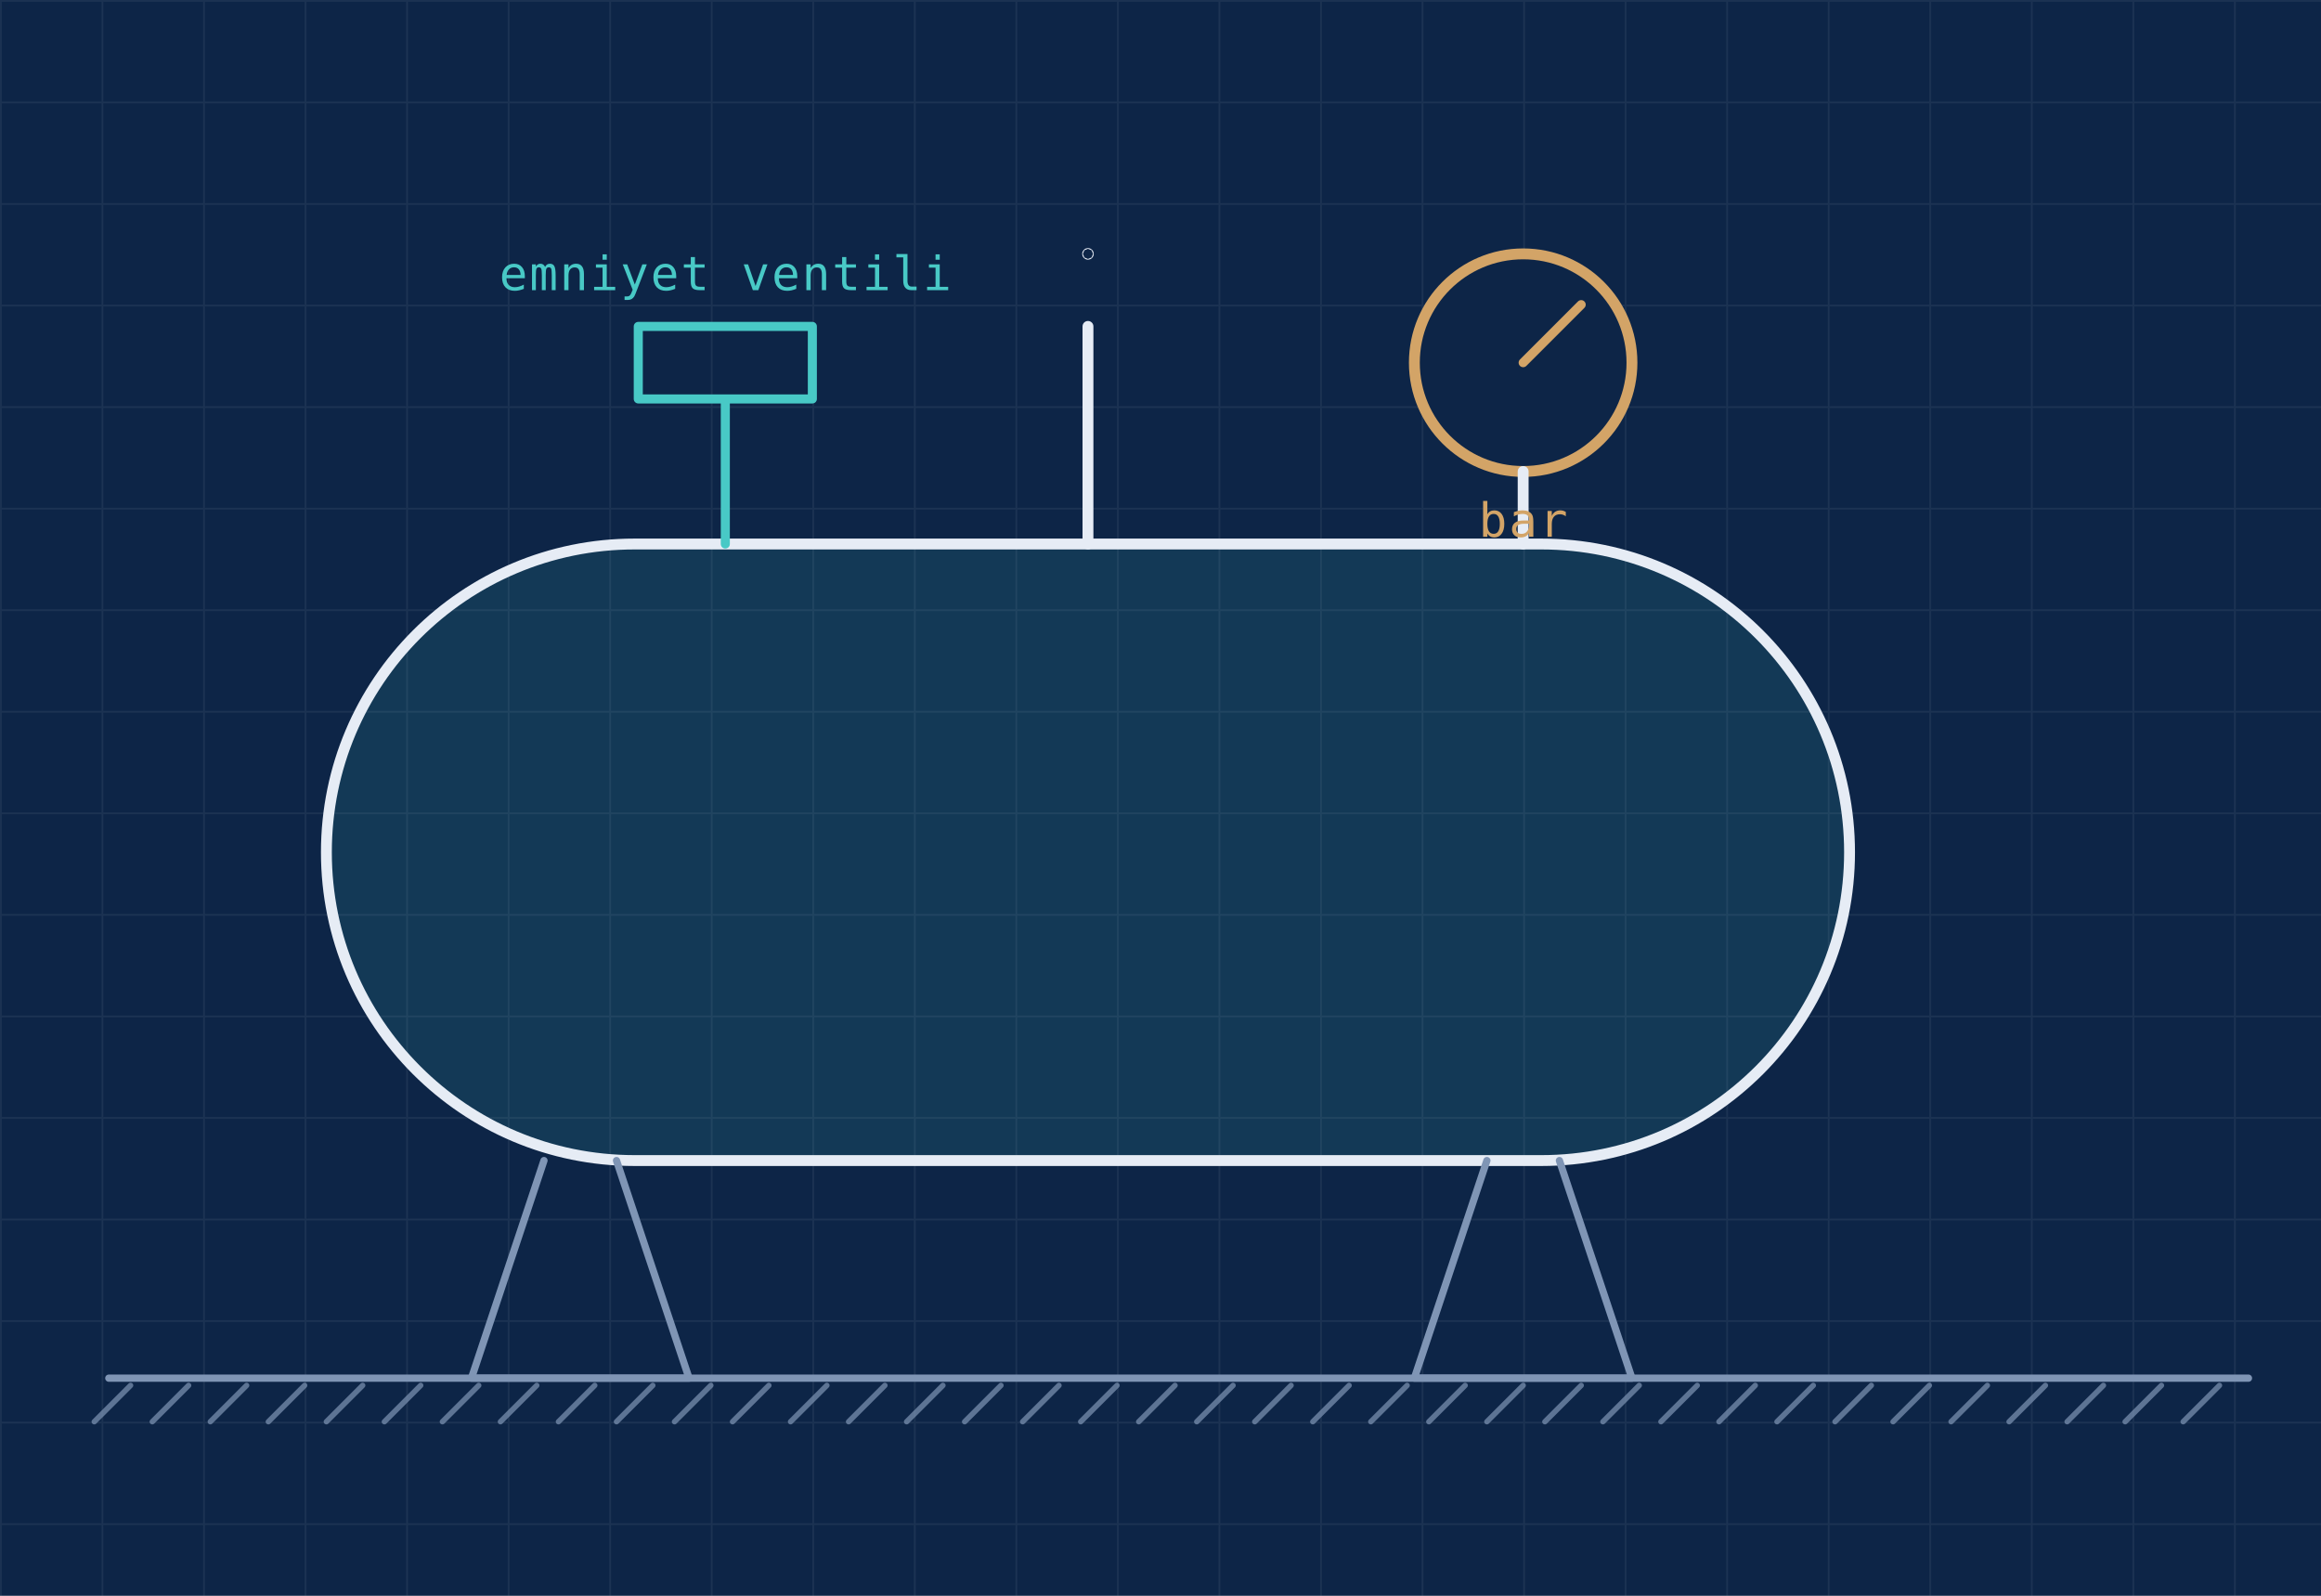
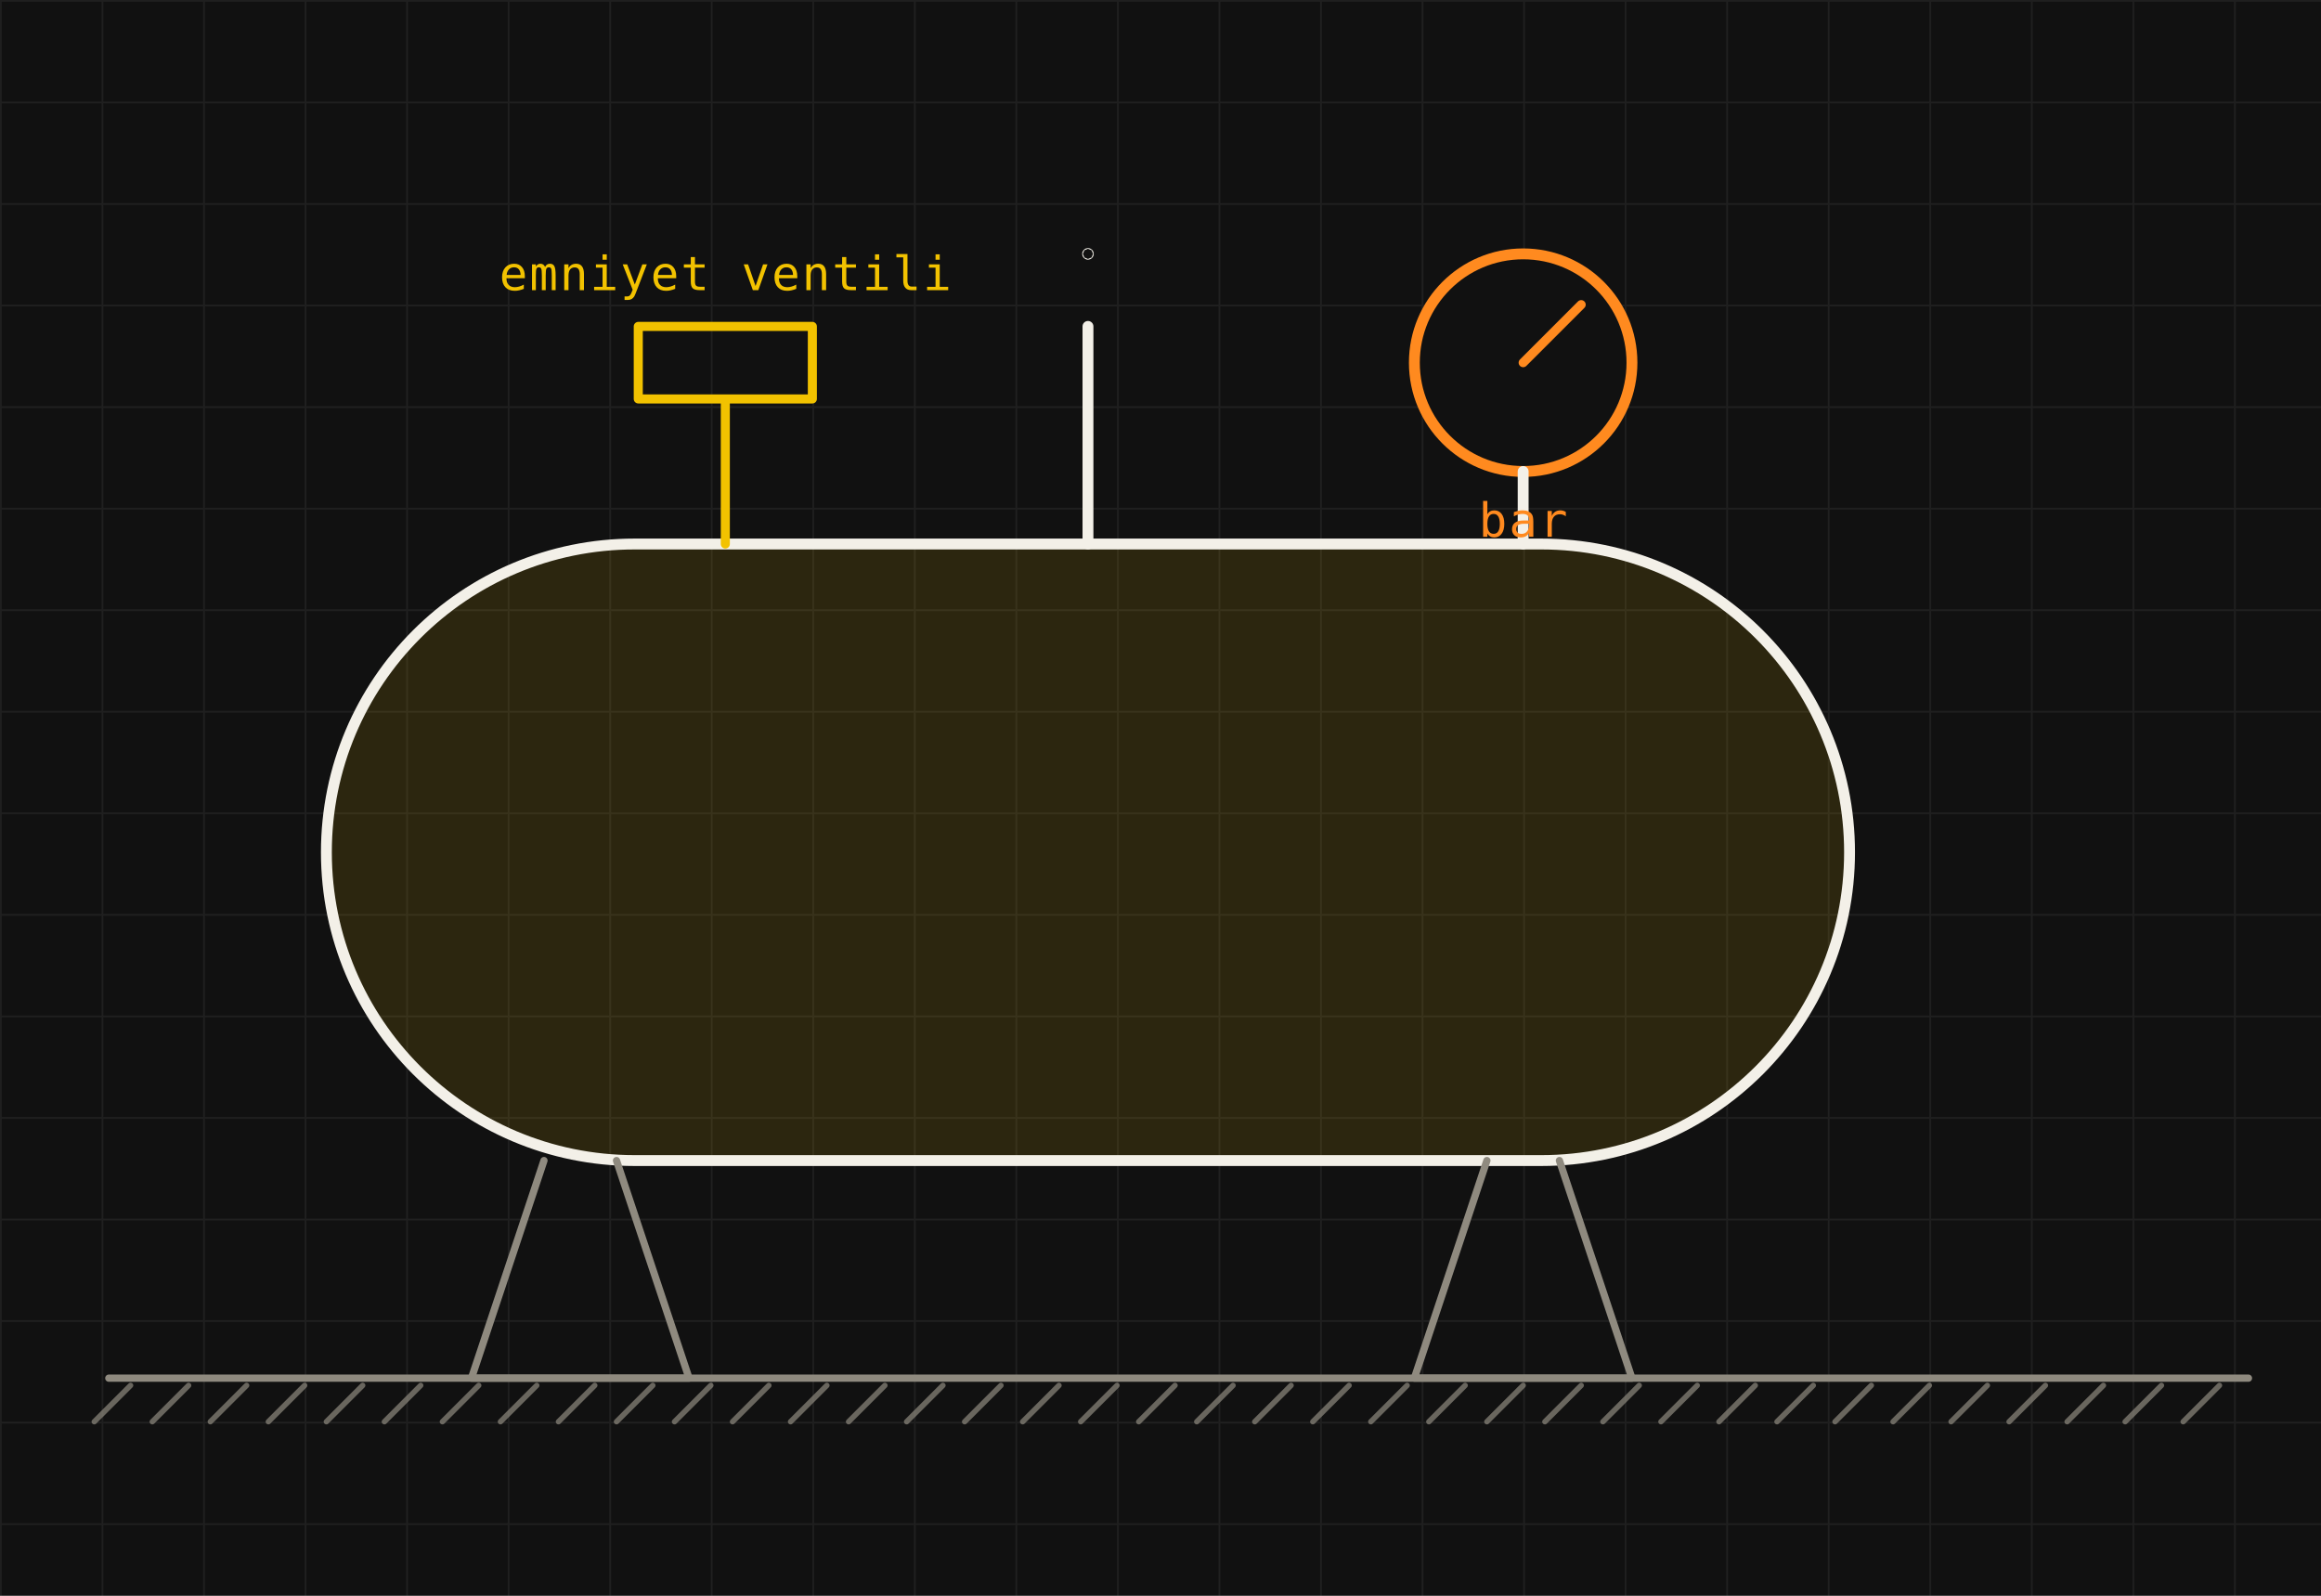
<svg xmlns="http://www.w3.org/2000/svg" viewBox="0 0 640 440" width="640" height="440" role="img" aria-label="Kalorifer Kazanı Kontrolü: Isıtma Sezonu Öncesi Kontrol Listesi: konu çizimi">
  <defs>
    <pattern id="g" width="28" height="28" patternUnits="userSpaceOnUse">
      <path d="M28 0H0V28" fill="none" stroke="#ffffff" stroke-opacity=".06" />
    </pattern>
  </defs>
-   <rect width="640" height="440" fill="#0d2547" />
+   <rect width="640" height="440" fill="#111111" />
  <rect width="640" height="440" fill="url(#g)" />
-   <line x1="30" y1="380" x2="620" y2="380" stroke="#7f95b5" stroke-width="2" opacity="1" stroke-linecap="round" />
-   <line x1="36" y1="382" x2="26" y2="392" stroke="#7f95b5" stroke-width="1.5" opacity="0.7" stroke-linecap="round" />
-   <line x1="52" y1="382" x2="42" y2="392" stroke="#7f95b5" stroke-width="1.5" opacity="0.7" stroke-linecap="round" />
-   <line x1="68" y1="382" x2="58" y2="392" stroke="#7f95b5" stroke-width="1.5" opacity="0.7" stroke-linecap="round" />
-   <line x1="84" y1="382" x2="74" y2="392" stroke="#7f95b5" stroke-width="1.5" opacity="0.7" stroke-linecap="round" />
-   <line x1="100" y1="382" x2="90" y2="392" stroke="#7f95b5" stroke-width="1.5" opacity="0.7" stroke-linecap="round" />
-   <line x1="116" y1="382" x2="106" y2="392" stroke="#7f95b5" stroke-width="1.5" opacity="0.7" stroke-linecap="round" />
-   <line x1="132" y1="382" x2="122" y2="392" stroke="#7f95b5" stroke-width="1.5" opacity="0.7" stroke-linecap="round" />
-   <line x1="148" y1="382" x2="138" y2="392" stroke="#7f95b5" stroke-width="1.5" opacity="0.7" stroke-linecap="round" />
-   <line x1="164" y1="382" x2="154" y2="392" stroke="#7f95b5" stroke-width="1.5" opacity="0.7" stroke-linecap="round" />
-   <line x1="180" y1="382" x2="170" y2="392" stroke="#7f95b5" stroke-width="1.5" opacity="0.7" stroke-linecap="round" />
-   <line x1="196" y1="382" x2="186" y2="392" stroke="#7f95b5" stroke-width="1.5" opacity="0.7" stroke-linecap="round" />
-   <line x1="212" y1="382" x2="202" y2="392" stroke="#7f95b5" stroke-width="1.5" opacity="0.7" stroke-linecap="round" />
-   <line x1="228" y1="382" x2="218" y2="392" stroke="#7f95b5" stroke-width="1.5" opacity="0.7" stroke-linecap="round" />
-   <line x1="244" y1="382" x2="234" y2="392" stroke="#7f95b5" stroke-width="1.5" opacity="0.7" stroke-linecap="round" />
-   <line x1="260" y1="382" x2="250" y2="392" stroke="#7f95b5" stroke-width="1.5" opacity="0.7" stroke-linecap="round" />
-   <line x1="276" y1="382" x2="266" y2="392" stroke="#7f95b5" stroke-width="1.5" opacity="0.7" stroke-linecap="round" />
-   <line x1="292" y1="382" x2="282" y2="392" stroke="#7f95b5" stroke-width="1.5" opacity="0.7" stroke-linecap="round" />
-   <line x1="308" y1="382" x2="298" y2="392" stroke="#7f95b5" stroke-width="1.5" opacity="0.7" stroke-linecap="round" />
-   <line x1="324" y1="382" x2="314" y2="392" stroke="#7f95b5" stroke-width="1.5" opacity="0.7" stroke-linecap="round" />
-   <line x1="340" y1="382" x2="330" y2="392" stroke="#7f95b5" stroke-width="1.5" opacity="0.7" stroke-linecap="round" />
-   <line x1="356" y1="382" x2="346" y2="392" stroke="#7f95b5" stroke-width="1.5" opacity="0.7" stroke-linecap="round" />
-   <line x1="372" y1="382" x2="362" y2="392" stroke="#7f95b5" stroke-width="1.5" opacity="0.7" stroke-linecap="round" />
-   <line x1="388" y1="382" x2="378" y2="392" stroke="#7f95b5" stroke-width="1.5" opacity="0.7" stroke-linecap="round" />
-   <line x1="404" y1="382" x2="394" y2="392" stroke="#7f95b5" stroke-width="1.5" opacity="0.7" stroke-linecap="round" />
-   <line x1="420" y1="382" x2="410" y2="392" stroke="#7f95b5" stroke-width="1.5" opacity="0.7" stroke-linecap="round" />
-   <line x1="436" y1="382" x2="426" y2="392" stroke="#7f95b5" stroke-width="1.5" opacity="0.7" stroke-linecap="round" />
-   <line x1="452" y1="382" x2="442" y2="392" stroke="#7f95b5" stroke-width="1.5" opacity="0.7" stroke-linecap="round" />
-   <line x1="468" y1="382" x2="458" y2="392" stroke="#7f95b5" stroke-width="1.5" opacity="0.7" stroke-linecap="round" />
-   <line x1="484" y1="382" x2="474" y2="392" stroke="#7f95b5" stroke-width="1.5" opacity="0.7" stroke-linecap="round" />
-   <line x1="500" y1="382" x2="490" y2="392" stroke="#7f95b5" stroke-width="1.5" opacity="0.7" stroke-linecap="round" />
-   <line x1="516" y1="382" x2="506" y2="392" stroke="#7f95b5" stroke-width="1.5" opacity="0.7" stroke-linecap="round" />
-   <line x1="532" y1="382" x2="522" y2="392" stroke="#7f95b5" stroke-width="1.5" opacity="0.7" stroke-linecap="round" />
-   <line x1="548" y1="382" x2="538" y2="392" stroke="#7f95b5" stroke-width="1.5" opacity="0.7" stroke-linecap="round" />
-   <line x1="564" y1="382" x2="554" y2="392" stroke="#7f95b5" stroke-width="1.5" opacity="0.7" stroke-linecap="round" />
-   <line x1="580" y1="382" x2="570" y2="392" stroke="#7f95b5" stroke-width="1.5" opacity="0.7" stroke-linecap="round" />
-   <line x1="596" y1="382" x2="586" y2="392" stroke="#7f95b5" stroke-width="1.5" opacity="0.7" stroke-linecap="round" />
-   <line x1="612" y1="382" x2="602" y2="392" stroke="#7f95b5" stroke-width="1.5" opacity="0.7" stroke-linecap="round" />
-   <rect x="90" y="150" width="420" height="170" rx="85" stroke="#e6ecf5" stroke-width="3" fill="#48c9c61f" opacity="1" />
-   <path d="M150 320 l-20 60 h60 l-20 -60 M410 320 l-20 60 h60 l-20 -60" stroke="#7f95b5" stroke-width="2" fill="none" opacity="1" stroke-linecap="round" stroke-linejoin="round" />
-   <line x1="300" y1="150" x2="300" y2="90" stroke="#e6ecf5" stroke-width="3" opacity="1" stroke-linecap="round" />
-   <circle cx="300" cy="70" r="0.1" stroke="#e6ecf5" stroke-width="3" fill="none" opacity="1" />
-   <circle cx="420" cy="100" r="30" stroke="#d3a467" stroke-width="3" fill="#0d2547" opacity="1" />
-   <line x1="420" y1="100" x2="436" y2="84" stroke="#d3a467" stroke-width="2.5" opacity="1" stroke-linecap="round" />
-   <line x1="420" y1="130" x2="420" y2="150" stroke="#e6ecf5" stroke-width="3" opacity="1" stroke-linecap="round" />
-   <text x="420" y="148" font-size="13" fill="#d3a467" text-anchor="middle" font-weight="500" font-family="'DejaVu Sans Mono',Menlo,monospace" letter-spacing=".04em">bar</text>
-   <path d="M200 150 v-40 h-24 v-20 h48 v20 h-24" stroke="#48c9c6" stroke-width="2.5" fill="none" opacity="1" stroke-linecap="round" stroke-linejoin="round" />
-   <text x="200" y="80" font-size="13" fill="#48c9c6" text-anchor="middle" font-weight="500" font-family="'DejaVu Sans Mono',Menlo,monospace" letter-spacing=".04em">emniyet ventili</text>
+   <line x1="30" y1="380" x2="620" y2="380" stroke="#8f8a7f" stroke-width="2" opacity="1" stroke-linecap="round" />
+   <line x1="36" y1="382" x2="26" y2="392" stroke="#8f8a7f" stroke-width="1.5" opacity="0.7" stroke-linecap="round" />
+   <line x1="52" y1="382" x2="42" y2="392" stroke="#8f8a7f" stroke-width="1.5" opacity="0.7" stroke-linecap="round" />
+   <line x1="68" y1="382" x2="58" y2="392" stroke="#8f8a7f" stroke-width="1.5" opacity="0.7" stroke-linecap="round" />
+   <line x1="84" y1="382" x2="74" y2="392" stroke="#8f8a7f" stroke-width="1.5" opacity="0.7" stroke-linecap="round" />
+   <line x1="100" y1="382" x2="90" y2="392" stroke="#8f8a7f" stroke-width="1.5" opacity="0.7" stroke-linecap="round" />
+   <line x1="116" y1="382" x2="106" y2="392" stroke="#8f8a7f" stroke-width="1.5" opacity="0.7" stroke-linecap="round" />
+   <line x1="132" y1="382" x2="122" y2="392" stroke="#8f8a7f" stroke-width="1.5" opacity="0.7" stroke-linecap="round" />
+   <line x1="148" y1="382" x2="138" y2="392" stroke="#8f8a7f" stroke-width="1.5" opacity="0.7" stroke-linecap="round" />
+   <line x1="164" y1="382" x2="154" y2="392" stroke="#8f8a7f" stroke-width="1.5" opacity="0.7" stroke-linecap="round" />
+   <line x1="180" y1="382" x2="170" y2="392" stroke="#8f8a7f" stroke-width="1.5" opacity="0.7" stroke-linecap="round" />
+   <line x1="196" y1="382" x2="186" y2="392" stroke="#8f8a7f" stroke-width="1.5" opacity="0.7" stroke-linecap="round" />
+   <line x1="212" y1="382" x2="202" y2="392" stroke="#8f8a7f" stroke-width="1.5" opacity="0.7" stroke-linecap="round" />
+   <line x1="228" y1="382" x2="218" y2="392" stroke="#8f8a7f" stroke-width="1.5" opacity="0.7" stroke-linecap="round" />
+   <line x1="244" y1="382" x2="234" y2="392" stroke="#8f8a7f" stroke-width="1.5" opacity="0.7" stroke-linecap="round" />
+   <line x1="260" y1="382" x2="250" y2="392" stroke="#8f8a7f" stroke-width="1.5" opacity="0.7" stroke-linecap="round" />
+   <line x1="276" y1="382" x2="266" y2="392" stroke="#8f8a7f" stroke-width="1.5" opacity="0.7" stroke-linecap="round" />
+   <line x1="292" y1="382" x2="282" y2="392" stroke="#8f8a7f" stroke-width="1.5" opacity="0.7" stroke-linecap="round" />
+   <line x1="308" y1="382" x2="298" y2="392" stroke="#8f8a7f" stroke-width="1.5" opacity="0.7" stroke-linecap="round" />
+   <line x1="324" y1="382" x2="314" y2="392" stroke="#8f8a7f" stroke-width="1.5" opacity="0.7" stroke-linecap="round" />
+   <line x1="340" y1="382" x2="330" y2="392" stroke="#8f8a7f" stroke-width="1.5" opacity="0.7" stroke-linecap="round" />
+   <line x1="356" y1="382" x2="346" y2="392" stroke="#8f8a7f" stroke-width="1.5" opacity="0.7" stroke-linecap="round" />
+   <line x1="372" y1="382" x2="362" y2="392" stroke="#8f8a7f" stroke-width="1.5" opacity="0.7" stroke-linecap="round" />
+   <line x1="388" y1="382" x2="378" y2="392" stroke="#8f8a7f" stroke-width="1.5" opacity="0.7" stroke-linecap="round" />
+   <line x1="404" y1="382" x2="394" y2="392" stroke="#8f8a7f" stroke-width="1.5" opacity="0.7" stroke-linecap="round" />
+   <line x1="420" y1="382" x2="410" y2="392" stroke="#8f8a7f" stroke-width="1.5" opacity="0.7" stroke-linecap="round" />
+   <line x1="436" y1="382" x2="426" y2="392" stroke="#8f8a7f" stroke-width="1.5" opacity="0.7" stroke-linecap="round" />
+   <line x1="452" y1="382" x2="442" y2="392" stroke="#8f8a7f" stroke-width="1.5" opacity="0.7" stroke-linecap="round" />
+   <line x1="468" y1="382" x2="458" y2="392" stroke="#8f8a7f" stroke-width="1.5" opacity="0.7" stroke-linecap="round" />
+   <line x1="484" y1="382" x2="474" y2="392" stroke="#8f8a7f" stroke-width="1.5" opacity="0.7" stroke-linecap="round" />
+   <line x1="500" y1="382" x2="490" y2="392" stroke="#8f8a7f" stroke-width="1.5" opacity="0.7" stroke-linecap="round" />
+   <line x1="516" y1="382" x2="506" y2="392" stroke="#8f8a7f" stroke-width="1.5" opacity="0.7" stroke-linecap="round" />
+   <line x1="532" y1="382" x2="522" y2="392" stroke="#8f8a7f" stroke-width="1.5" opacity="0.7" stroke-linecap="round" />
+   <line x1="548" y1="382" x2="538" y2="392" stroke="#8f8a7f" stroke-width="1.5" opacity="0.7" stroke-linecap="round" />
+   <line x1="564" y1="382" x2="554" y2="392" stroke="#8f8a7f" stroke-width="1.5" opacity="0.7" stroke-linecap="round" />
+   <line x1="580" y1="382" x2="570" y2="392" stroke="#8f8a7f" stroke-width="1.5" opacity="0.7" stroke-linecap="round" />
+   <line x1="596" y1="382" x2="586" y2="392" stroke="#8f8a7f" stroke-width="1.5" opacity="0.7" stroke-linecap="round" />
+   <line x1="612" y1="382" x2="602" y2="392" stroke="#8f8a7f" stroke-width="1.5" opacity="0.7" stroke-linecap="round" />
+   <rect x="90" y="150" width="420" height="170" rx="85" stroke="#f3f0e8" stroke-width="3" fill="#f2c2001f" opacity="1" />
+   <path d="M150 320 l-20 60 h60 l-20 -60 M410 320 l-20 60 h60 l-20 -60" stroke="#8f8a7f" stroke-width="2" fill="none" opacity="1" stroke-linecap="round" stroke-linejoin="round" />
+   <line x1="300" y1="150" x2="300" y2="90" stroke="#f3f0e8" stroke-width="3" opacity="1" stroke-linecap="round" />
+   <circle cx="300" cy="70" r="0.1" stroke="#f3f0e8" stroke-width="3" fill="none" opacity="1" />
+   <circle cx="420" cy="100" r="30" stroke="#ff8a1f" stroke-width="3" fill="#111111" opacity="1" />
+   <line x1="420" y1="100" x2="436" y2="84" stroke="#ff8a1f" stroke-width="2.5" opacity="1" stroke-linecap="round" />
+   <line x1="420" y1="130" x2="420" y2="150" stroke="#f3f0e8" stroke-width="3" opacity="1" stroke-linecap="round" />
+   <text x="420" y="148" font-size="13" fill="#ff8a1f" text-anchor="middle" font-weight="500" font-family="'DejaVu Sans Mono',Menlo,monospace" letter-spacing=".04em">bar</text>
+   <path d="M200 150 v-40 h-24 v-20 h48 v20 h-24" stroke="#f2c200" stroke-width="2.5" fill="none" opacity="1" stroke-linecap="round" stroke-linejoin="round" />
+   <text x="200" y="80" font-size="13" fill="#f2c200" text-anchor="middle" font-weight="500" font-family="'DejaVu Sans Mono',Menlo,monospace" letter-spacing=".04em">emniyet ventili</text>
</svg>
